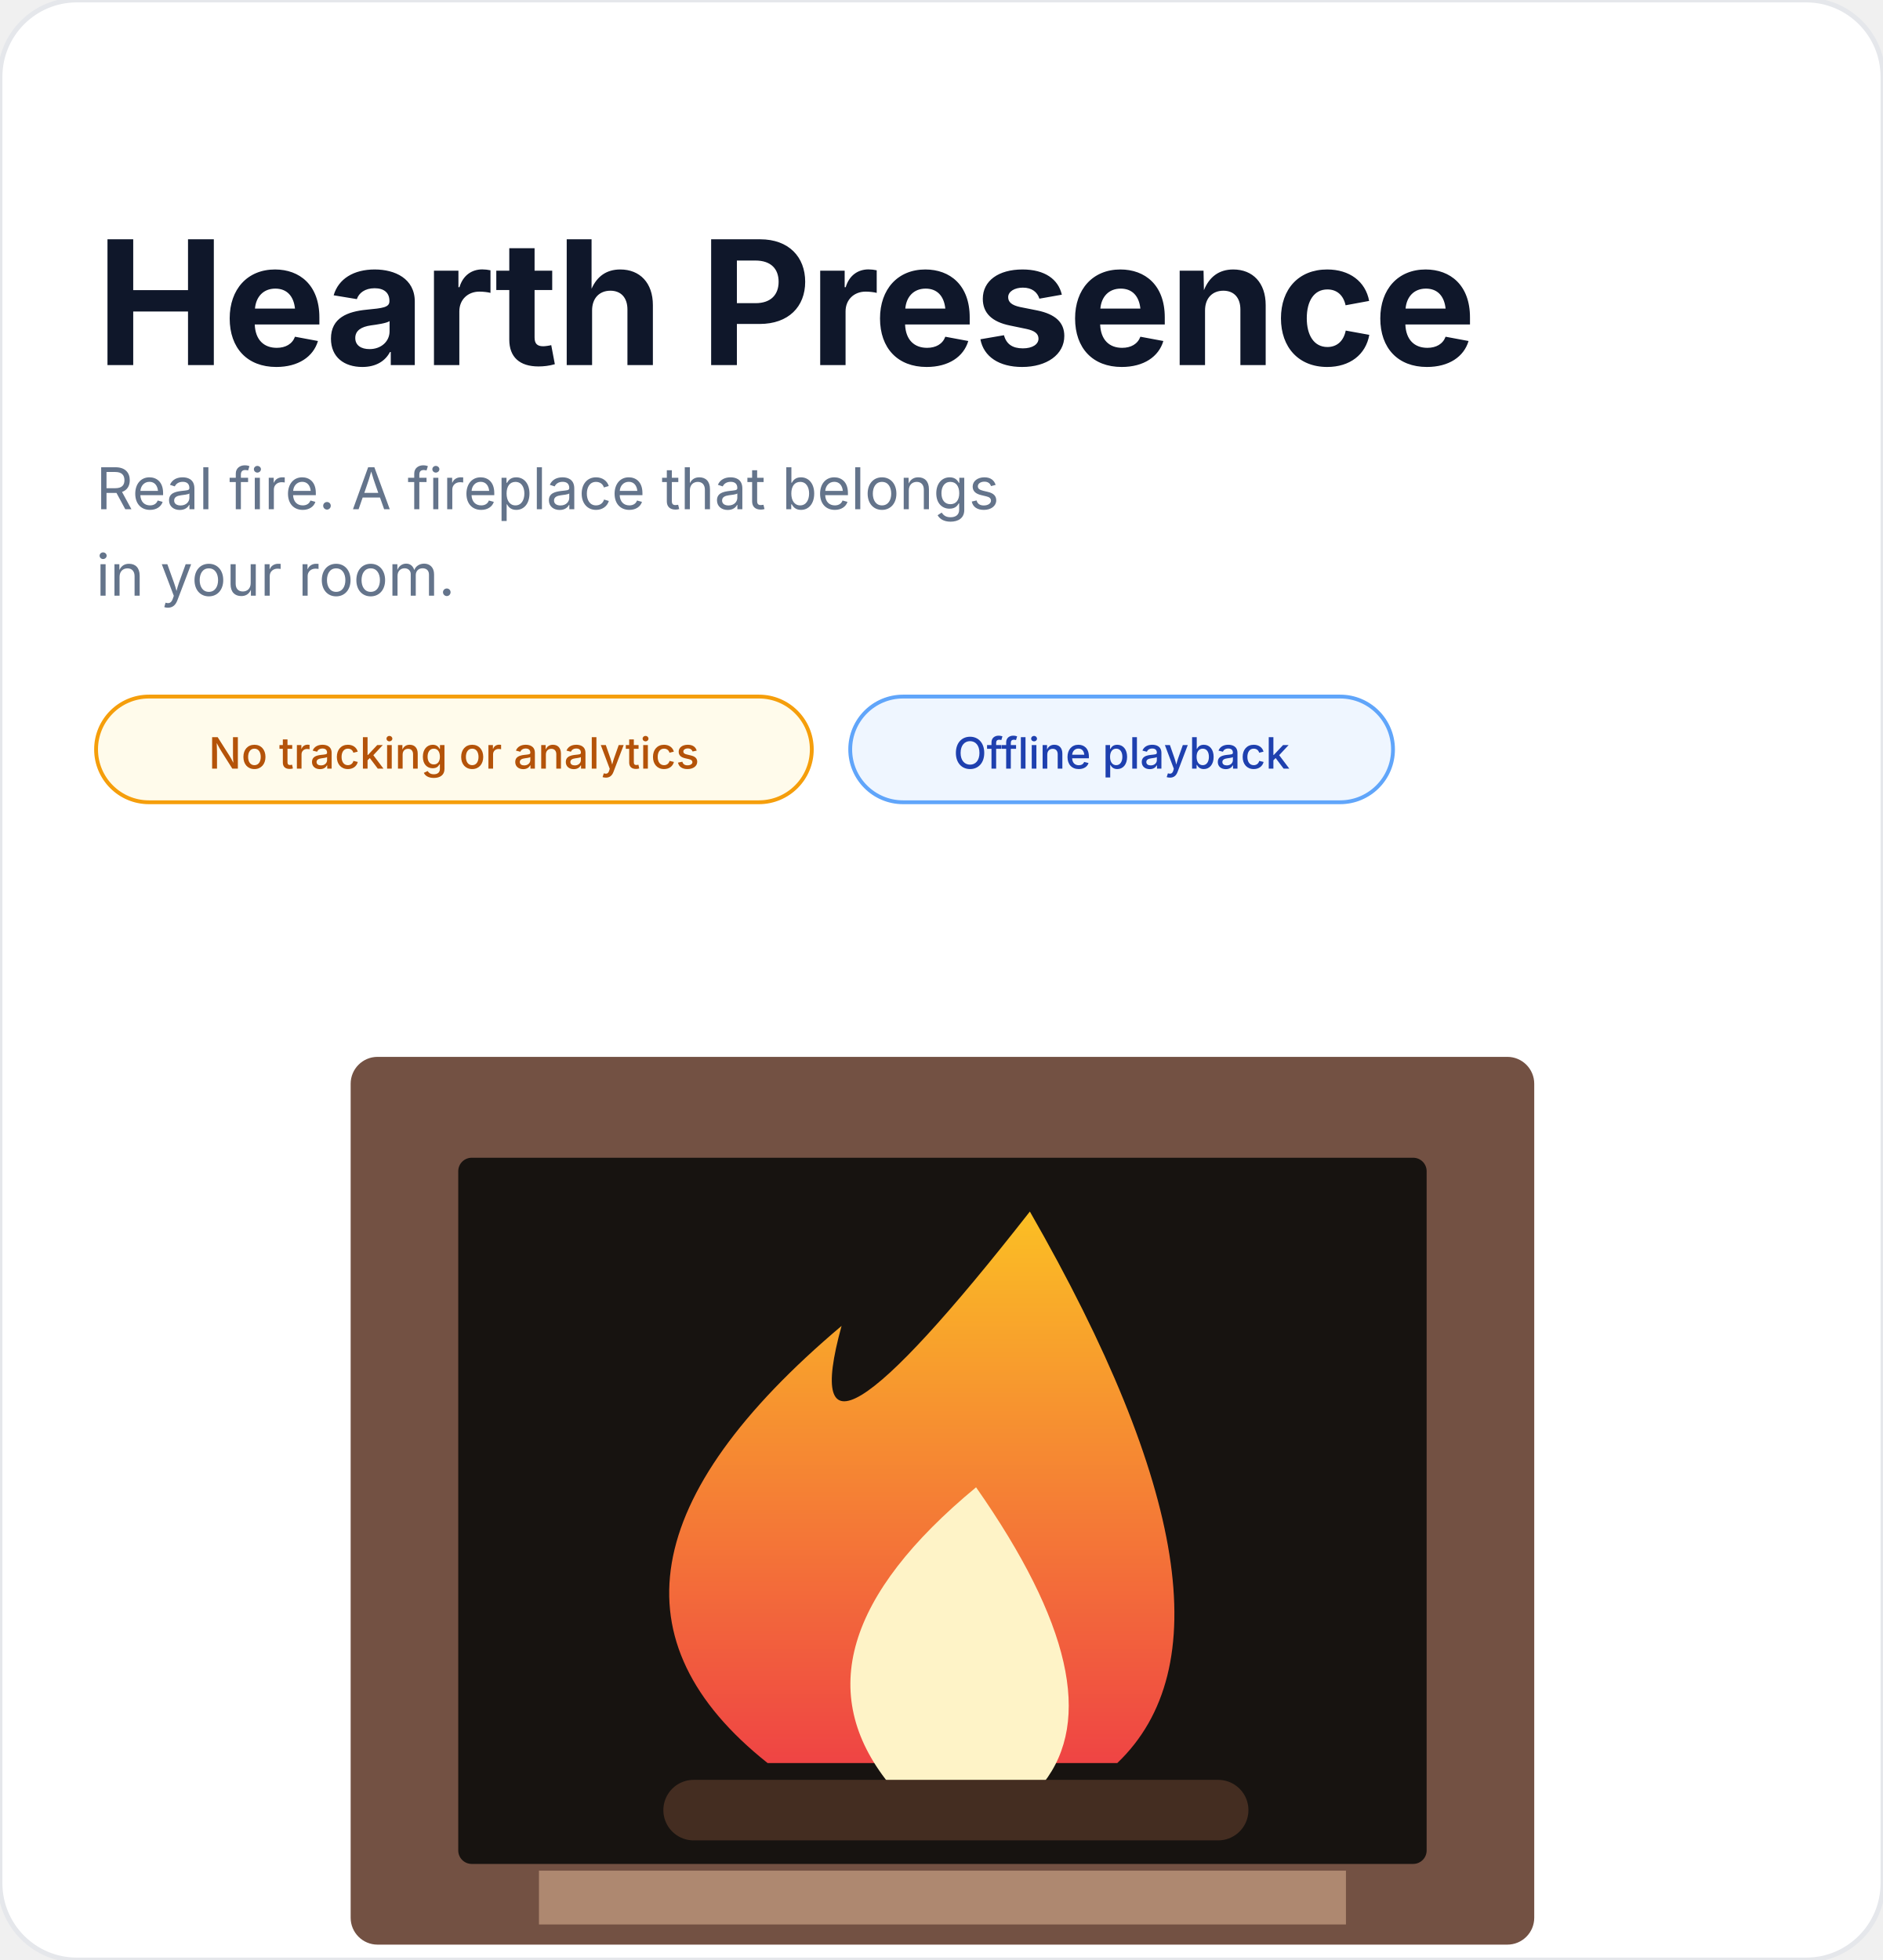
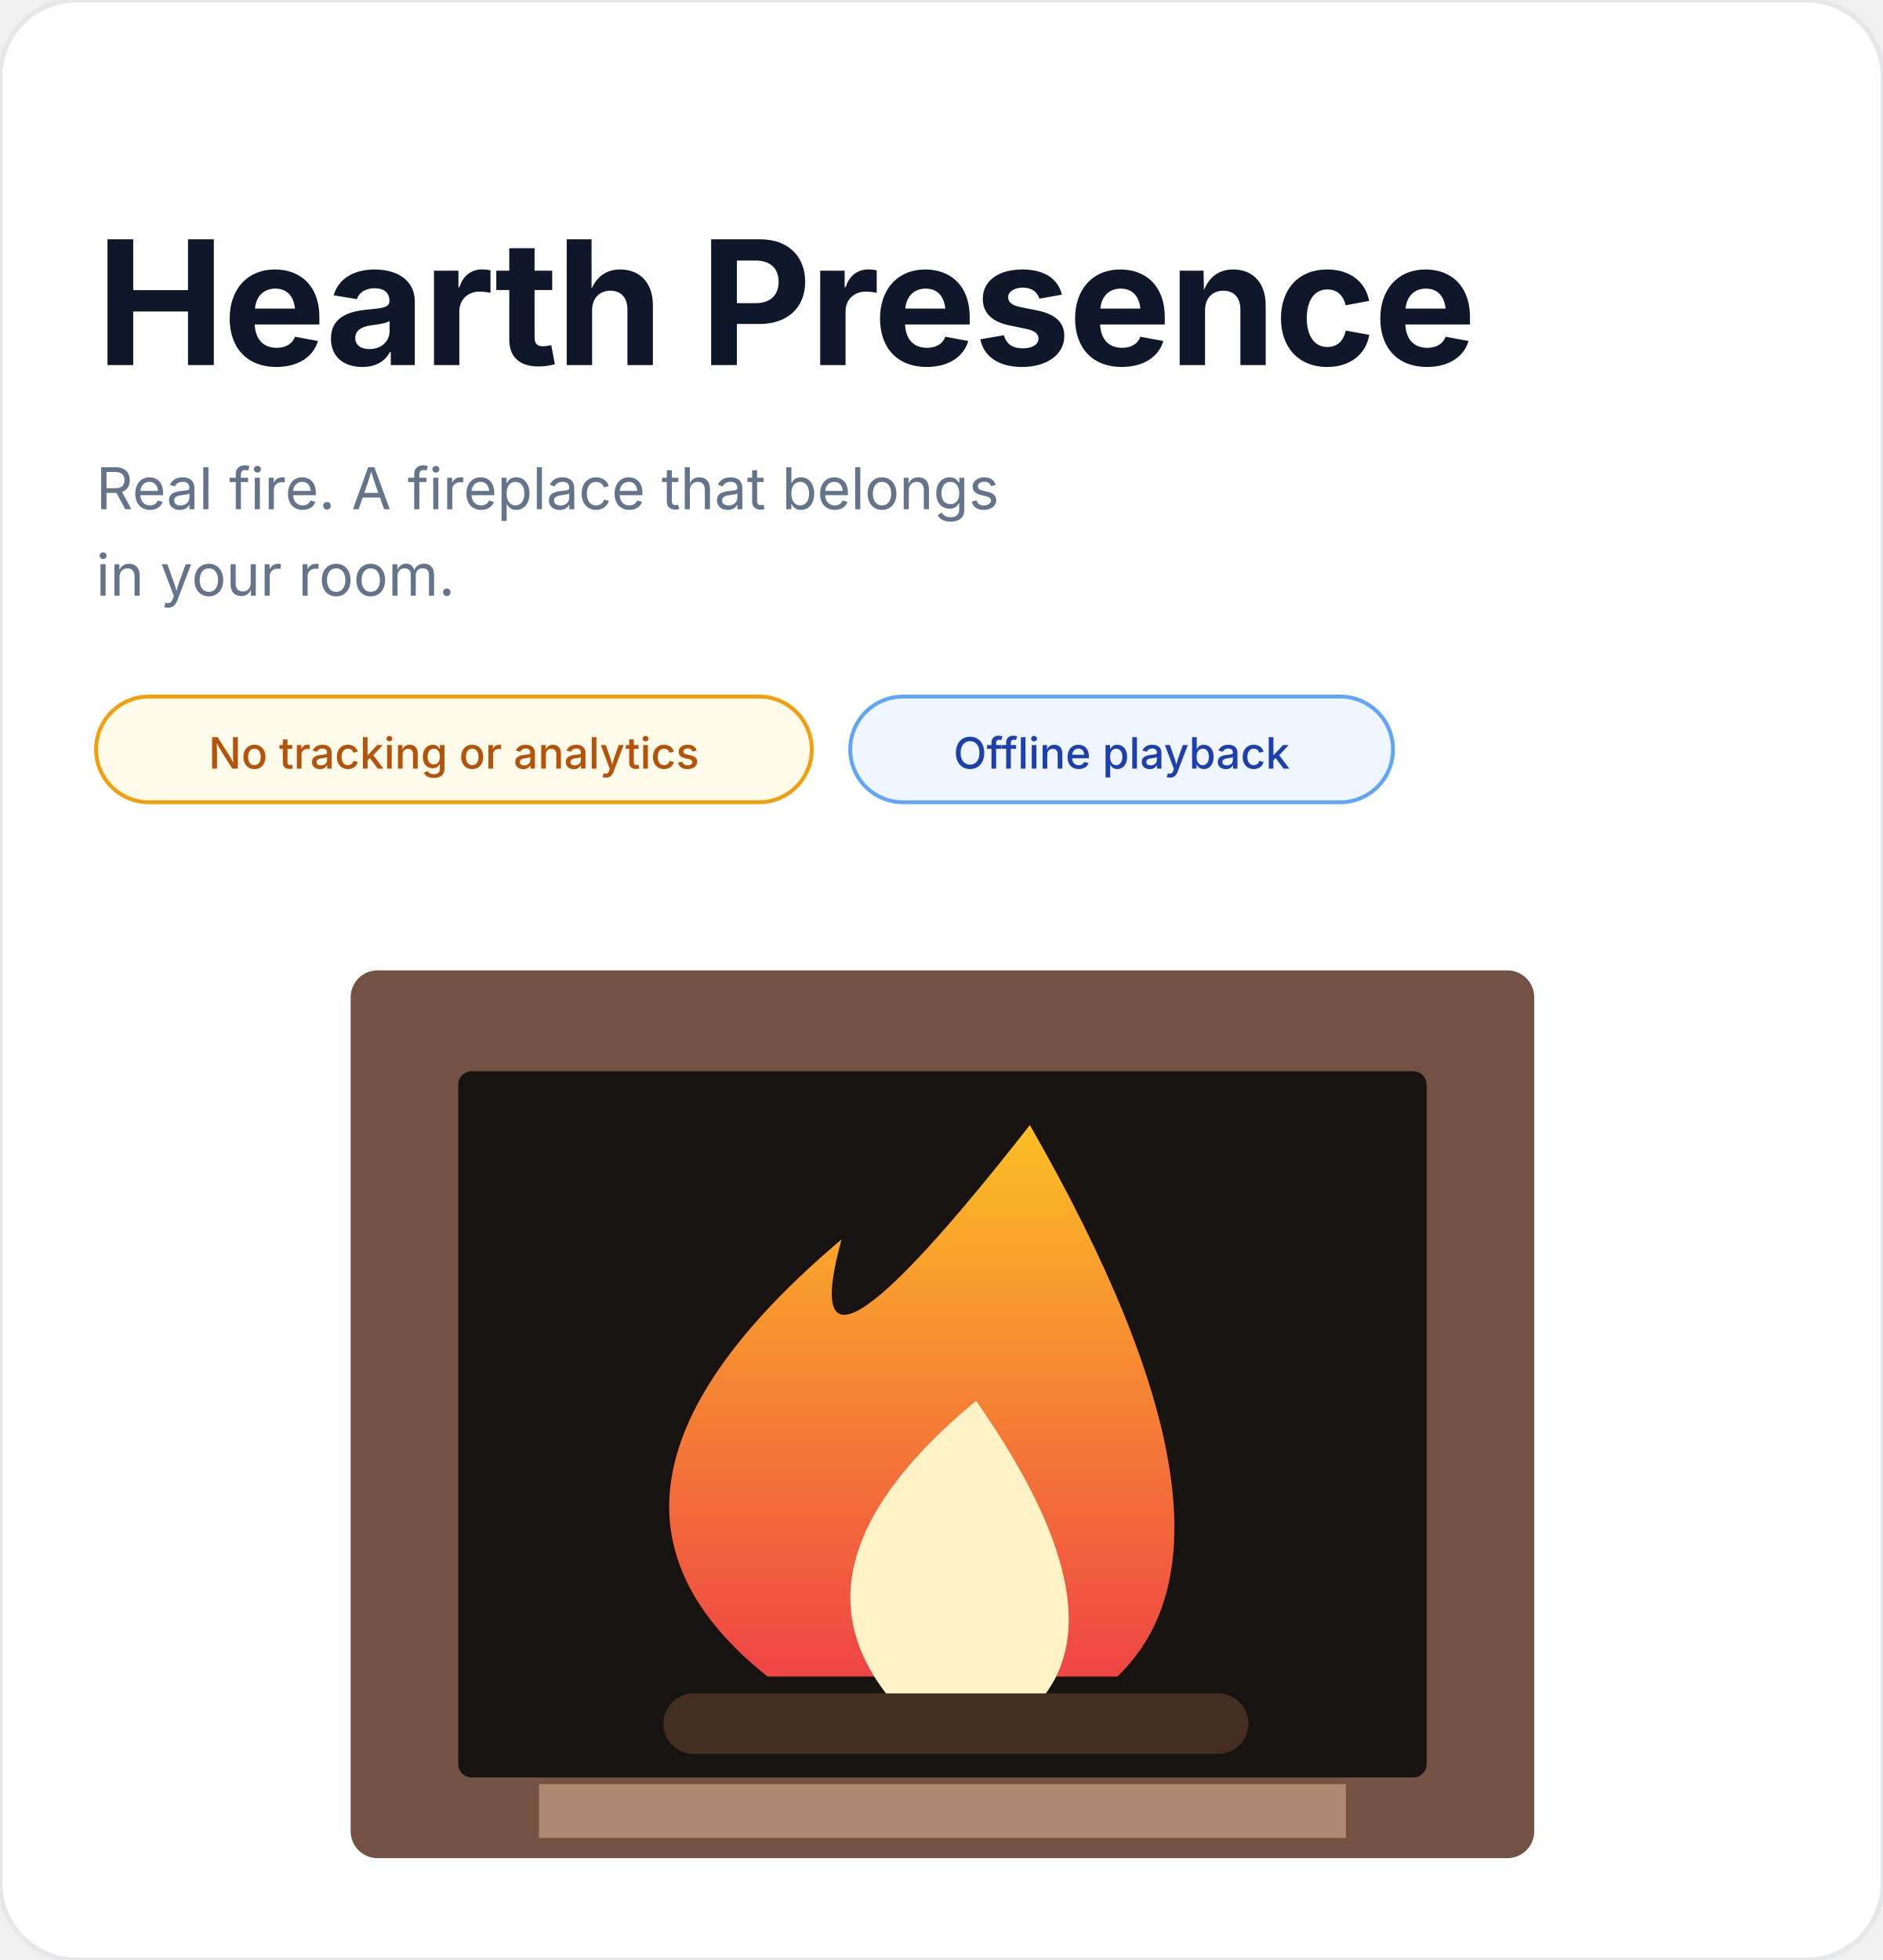
<svg xmlns="http://www.w3.org/2000/svg" viewBox="0 0 392 408" width="392" height="408">
  <style>@keyframes flicker{0%,100%{transform:scale(1)}35%{transform:scale(.96,1.06)}70%{transform:scale(1.03,.95)}}.flame{animation:flicker 4s ease-in-out infinite;transform-box:fill-box;transform-origin:center}.inner{animation-duration:3s;animation-delay:-1s}@media(prefers-reduced-motion:reduce){.flame{animation:none}}</style>
  <defs>
    <linearGradient id="bg">
      <stop stop-color="#0c0a09" />
      <stop offset="1" stop-color="#1c1917" />
    </linearGradient>
    <linearGradient id="fire" x2="0" y2="1">
      <stop stop-color="#fbbf24" />
      <stop offset="1" stop-color="#ef4444" />
    </linearGradient>
  </defs>
  <rect width="392" height="408" rx="16" fill="#fff" stroke="#e5e7eb" />
  <g font-family="system-ui,-apple-system,'Segoe UI',sans-serif">
    <text x="20" y="76" font-size="36" font-weight="700" letter-spacing="-.5" fill="#0f172a">Hearth Presence</text>
    <text x="20" y="106" font-size="12" fill="#64748b">Real fire. A fireplace that belongs</text>
    <text x="20" y="124" font-size="12" fill="#64748b">in your room.</text>
    <rect x="20" y="145" width="149" height="22" rx="11" fill="#fffbeb" stroke="#f59e0b" stroke-width=".8" />
    <text x="94.5" y="160" text-anchor="middle" font-size="9" font-weight="500" fill="#b45309">No tracking or analytics</text>
    <rect x="177" y="145" width="113" height="22" rx="11" fill="#eff6ff" stroke="#60a5fa" stroke-width=".8" />
    <text x="233.5" y="160" text-anchor="middle" font-size="9" font-weight="500" fill="#1e40af">Offline playback</text>
  </g>
-   <g transform="translate(73 220) scale(1.4)">
+   <g transform="translate(73 202) scale(1.4)">
    <rect width="176" height="132" rx="4" fill="#735143" />
    <rect x="16" y="15" width="144" height="105" rx="2" fill="#171310" />
    <path d="M28 125h120" stroke="#ae8870" stroke-width="8" />
    <path class="flame" d="M62 105Q28 78 73 40Q65 69 101 23Q136 84 114 105Z" fill="url(#fire)" />
    <path class="flame inner" d="M80 108Q64 88 93 64Q114 94 103 108Z" fill="#fef3c7" />
    <path d="M51 112h78" stroke="#442d21" stroke-width="9" stroke-linecap="round" />
  </g>
</svg>
